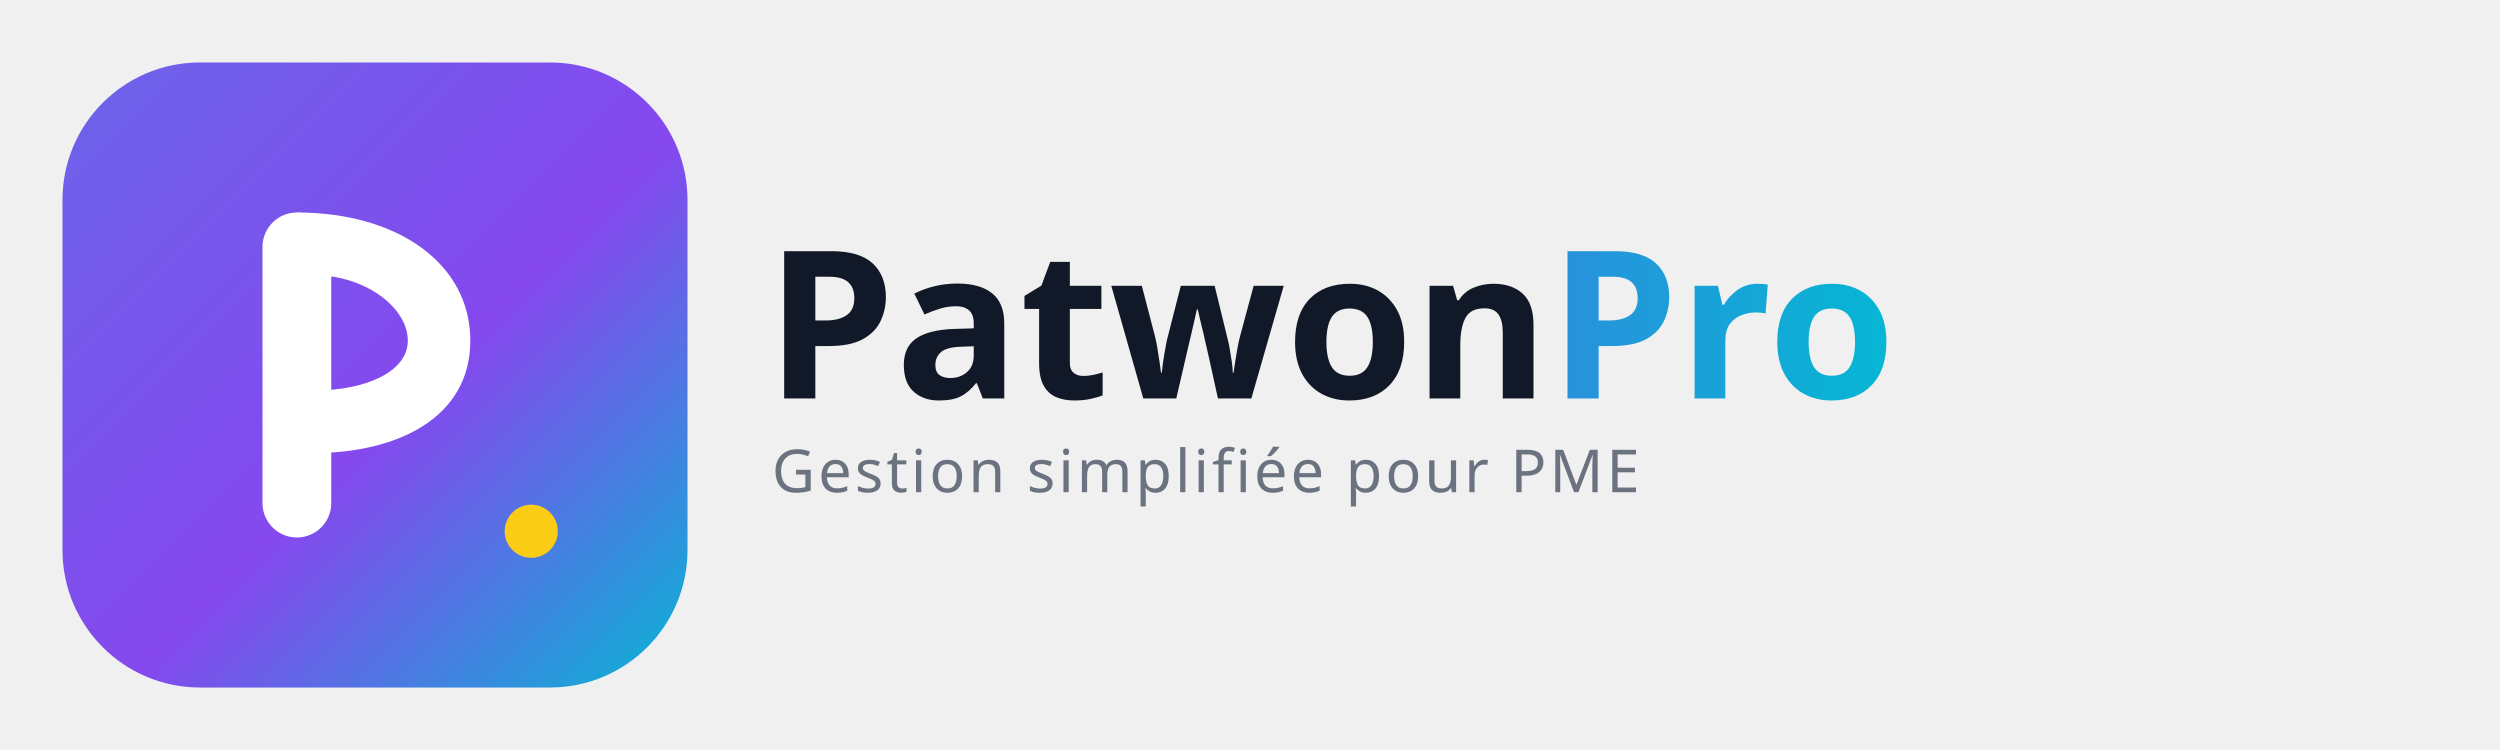
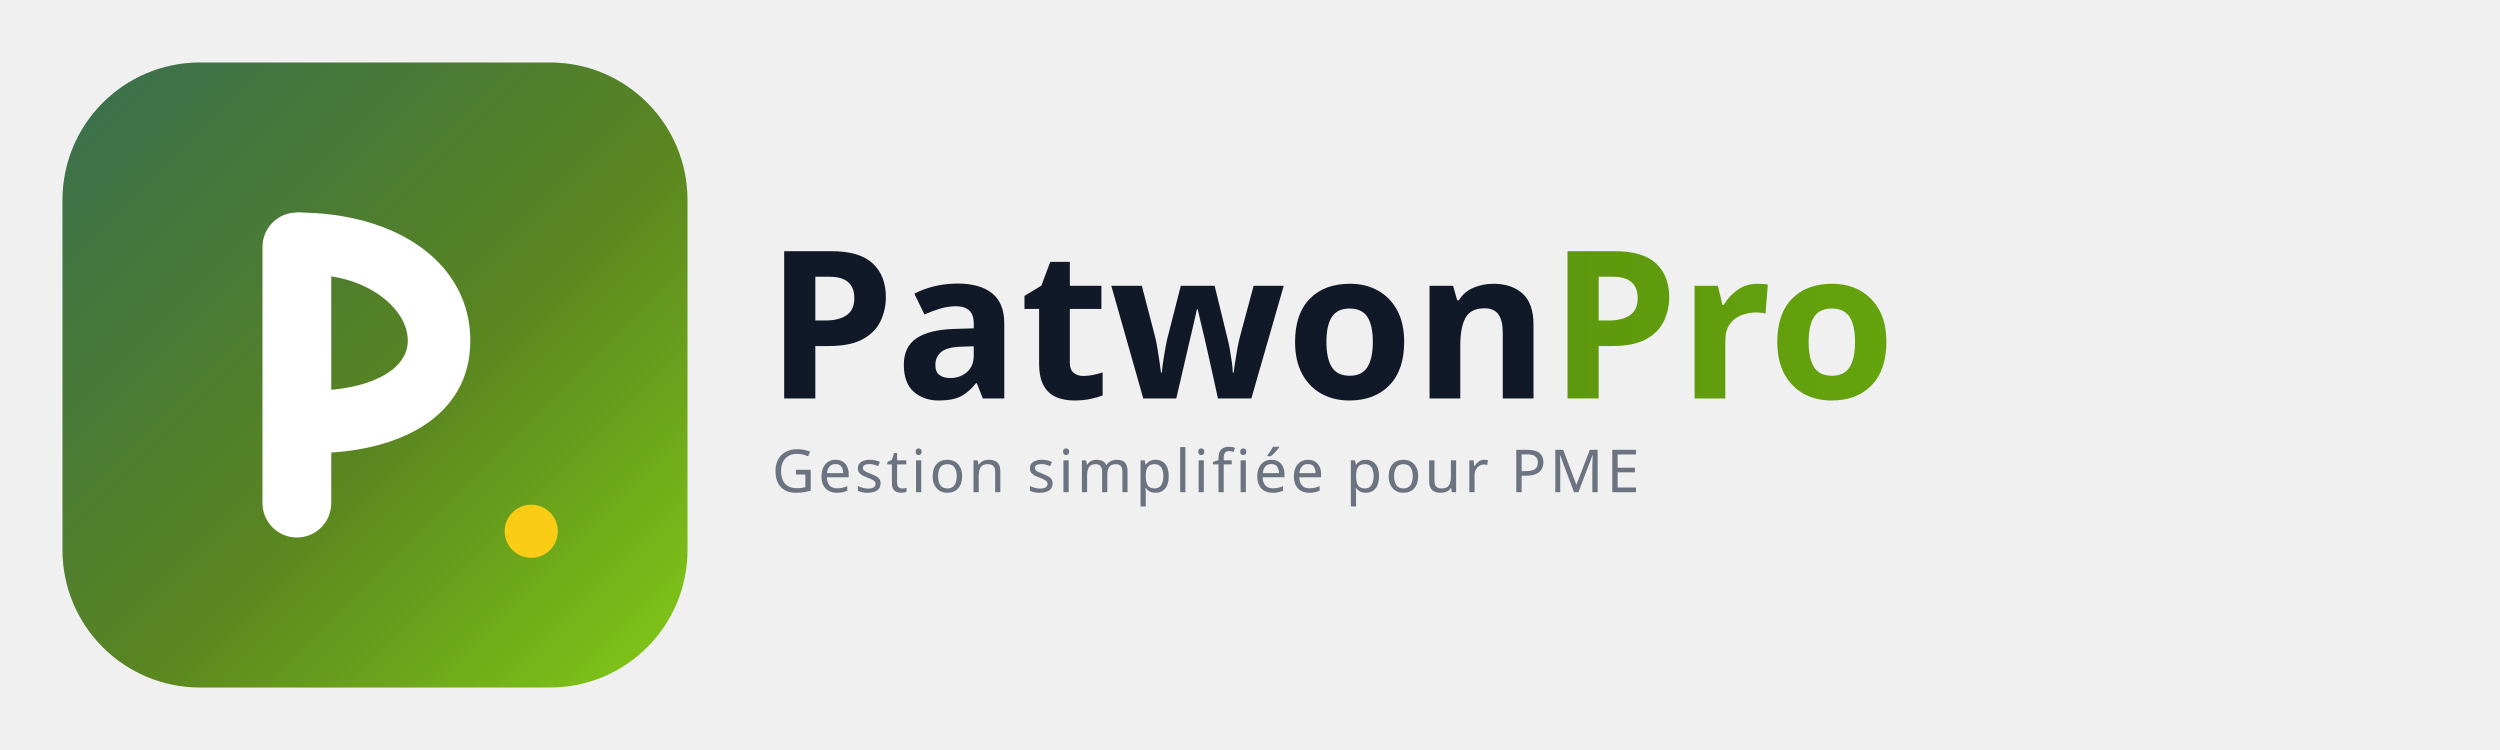
<svg xmlns="http://www.w3.org/2000/svg" width="1600" height="480" viewBox="0 0 1600 480">
  <defs>
    <linearGradient id="bgGrad" x1="0%" y1="0%" x2="100%" y2="100%">
-       <stop offset="0%" stop-color="#4F46E5" />
-       <stop offset="55%" stop-color="#7C3AED" />
-       <stop offset="100%" stop-color="#06B6D4" />
+       <stop offset="0%" stop-color="#14532D" />
+       <stop offset="55%" stop-color="#4D7C0F" />
+       <stop offset="100%" stop-color="#84CC16" />
    </linearGradient>
    <linearGradient id="innerGlow" x1="0%" y1="0%" x2="100%" y2="100%">
      <stop offset="0%" stop-color="#ffffff" stop-opacity="0.16" />
      <stop offset="100%" stop-color="#ffffff" stop-opacity="0" />
    </linearGradient>
    <linearGradient id="proGrad" x1="0%" y1="0%" x2="100%" y2="0%">
-       <stop offset="0%" stop-color="#7C3AED" />
-       <stop offset="100%" stop-color="#06B6D4" />
+       <stop offset="0%" stop-color="#4D7C0F" />
+       <stop offset="100%" stop-color="#65A30D" />
    </linearGradient>
  </defs>
  <g transform="translate(40,40)">
    <rect x="0" y="0" width="400" height="400" rx="88" fill="url(#bgGrad)" />
    <rect x="0" y="0" width="400" height="400" rx="88" fill="url(#innerGlow)" />
    <g fill="#ffffff">
      <rect x="128" y="96" width="44" height="208" rx="22" />
      <path fill-rule="evenodd" d="         M 150 96         C 215 96 261 129 261 178         C 261 227 215 250 160 250         L 150 250         L 150 210         L 160 210         C 194 210 221 198 221 178         C 221 157 194 136 160 136         L 150 136         Z" />
    </g>
    <circle cx="300" cy="300" r="17" fill="#FACC15" />
  </g>
  <g font-family="Poppins" font-weight="700">
    <text x="490" y="255" font-size="132" fill="#111827">Patwon<tspan fill="url(#proGrad)">Pro</tspan>
    </text>
  </g>
  <text x="494" y="315" font-family="Poppins" font-weight="500" font-size="38" fill="#6B7280" letter-spacing="2">Gestion simplifiée pour PME</text>
</svg>
